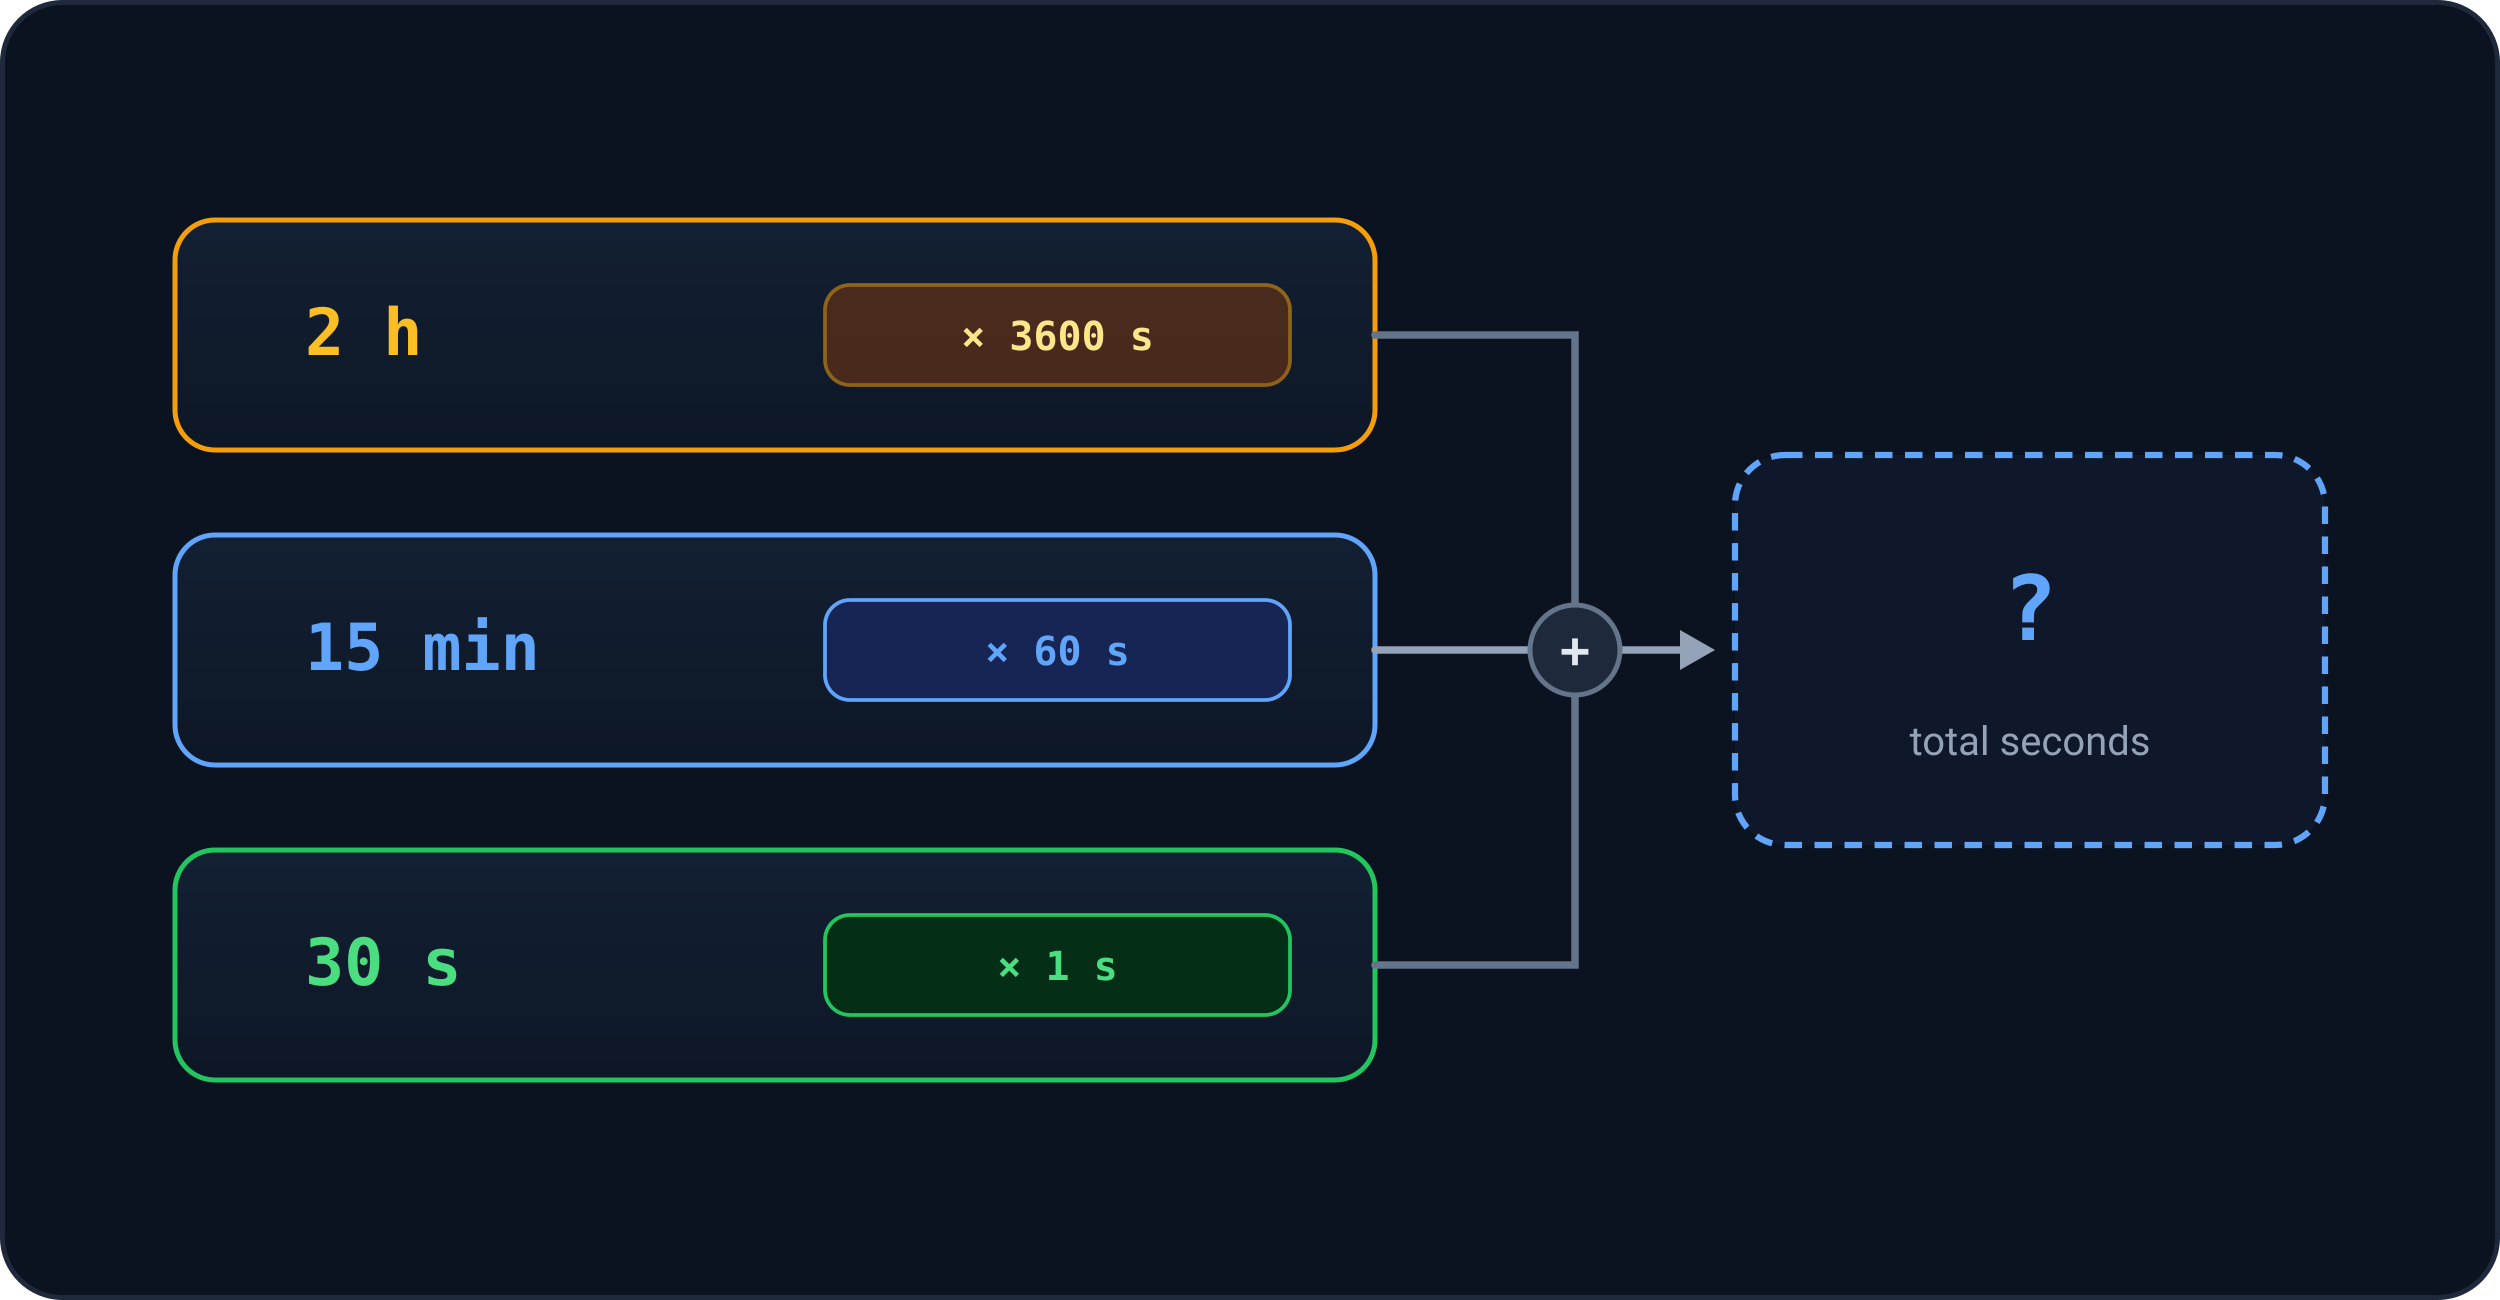
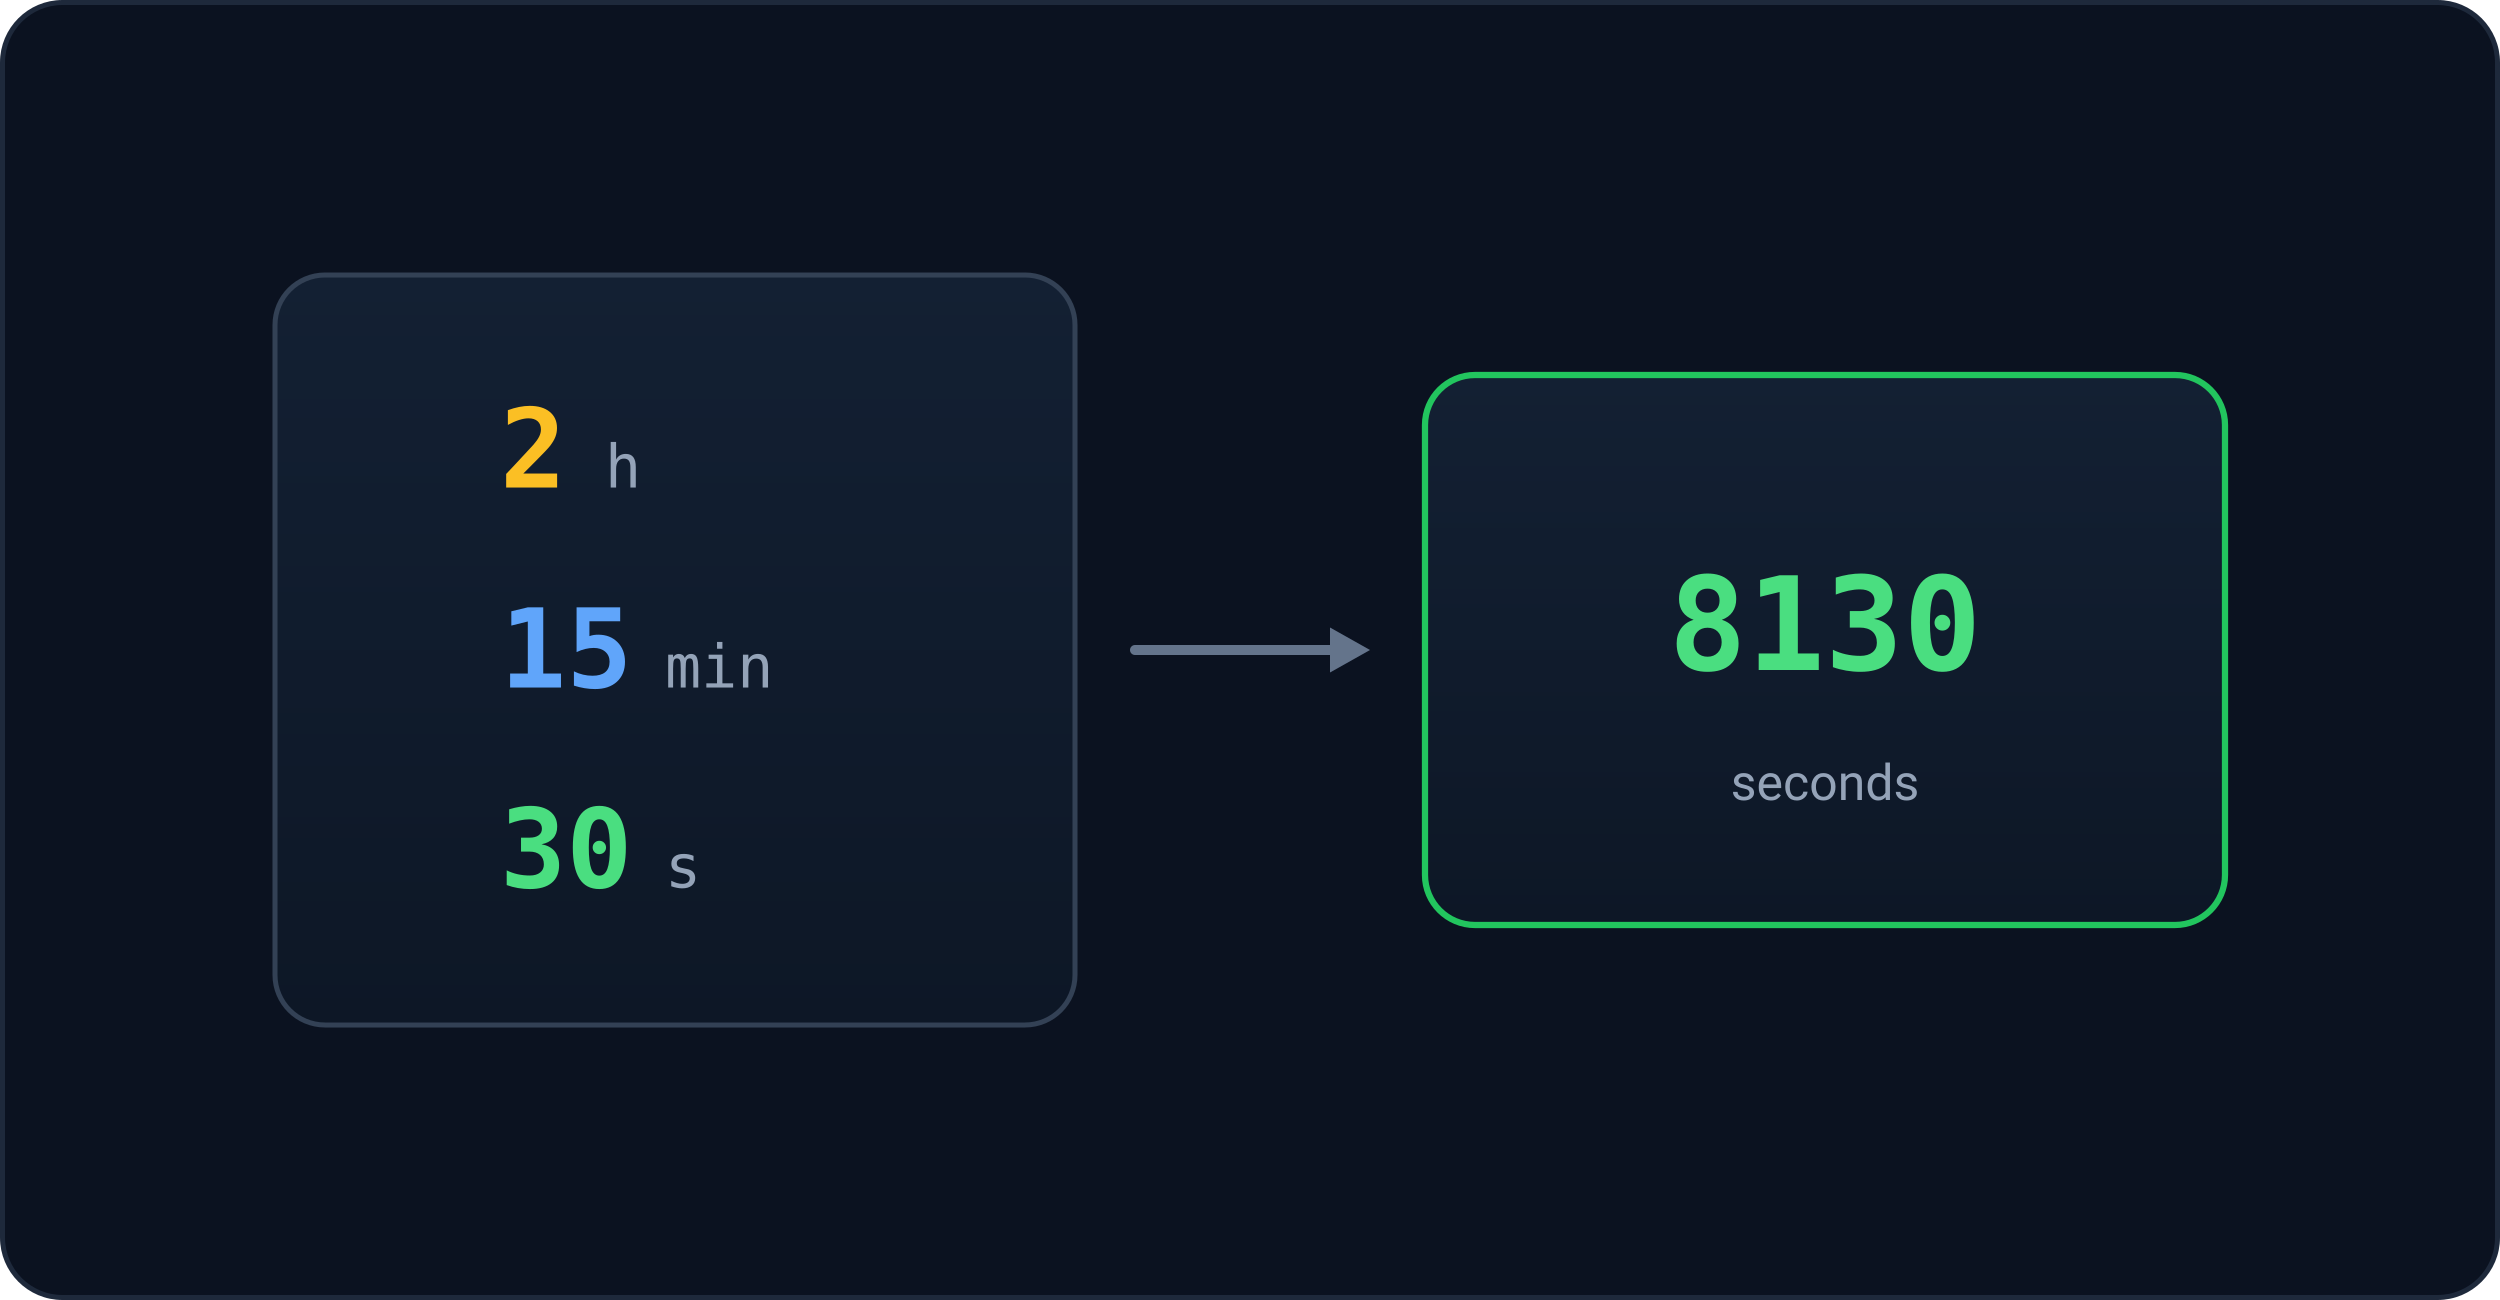
<svg xmlns="http://www.w3.org/2000/svg" viewBox="0 0 1000 520" role="img" aria-labelledby="durTitle durDesc">
  <defs>
    <linearGradient id="durPanel" x1="0" y1="0" x2="0" y2="1">
      <stop offset="0%" stop-color="#132033" />
      <stop offset="100%" stop-color="#0d1726" />
    </linearGradient>
  </defs>
  <rect x="1" y="1" width="998" height="518" rx="24" fill="#0b1220" stroke="#1e293b" stroke-width="2" />
-   <g>
-     <rect x="70" y="88" width="480" height="92" rx="16" fill="url(#durPanel)" stroke="#f59e0b" stroke-width="2" />
-     <text x="122" y="142" font-family="ui-monospace, SFMono-Regular, Menlo, Consolas, monospace" font-size="26" font-weight="700" fill="#fbbf24">2 h</text>
-     <rect x="330" y="114" width="186" height="40" rx="10" fill="#78350f" opacity="0.55" stroke="#f59e0b" stroke-width="1.5" />
-     <text x="423" y="140" text-anchor="middle" font-family="ui-monospace, SFMono-Regular, Menlo, Consolas, monospace" font-size="16" font-weight="600" fill="#fde68a">× 3600 s</text>
-     <rect x="70" y="214" width="480" height="92" rx="16" fill="url(#durPanel)" stroke="#60a5fa" stroke-width="2" />
-     <text x="122" y="268" font-family="ui-monospace, SFMono-Regular, Menlo, Consolas, monospace" font-size="26" font-weight="700" fill="#60a5fa">15 min</text>
-     <rect x="330" y="240" width="186" height="40" rx="10" fill="#172554" stroke="#60a5fa" stroke-width="1.5" />
-     <text x="423" y="266" text-anchor="middle" font-family="ui-monospace, SFMono-Regular, Menlo, Consolas, monospace" font-size="16" font-weight="600" fill="#60a5fa">× 60 s</text>
-     <rect x="70" y="340" width="480" height="92" rx="16" fill="url(#durPanel)" stroke="#22c55e" stroke-width="2" />
-     <text x="122" y="394" font-family="ui-monospace, SFMono-Regular, Menlo, Consolas, monospace" font-size="26" font-weight="700" fill="#4ade80">30 s</text>
-     <rect x="330" y="366" width="186" height="40" rx="10" fill="#052e16" stroke="#22c55e" stroke-width="1.5" />
-     <text x="423" y="392" text-anchor="middle" font-family="ui-monospace, SFMono-Regular, Menlo, Consolas, monospace" font-size="16" font-weight="600" fill="#4ade80">× 1 s</text>
+   <rect x="110" y="110" width="320" height="300" rx="20" fill="url(#durPanel)" stroke="#334155" stroke-width="2" />
+   <g font-family="ui-monospace, SFMono-Regular, Menlo, Consolas, monospace">
+     <text x="200" y="195" font-size="44" font-weight="600" fill="#fbbf24">2</text>
+     <text x="242" y="195" font-size="24" fill="#94a3b8">h</text>
+     <text x="200" y="275" font-size="44" font-weight="600" fill="#60a5fa">15</text>
+     <text x="266" y="275" font-size="24" fill="#94a3b8">min</text>
+     <text x="200" y="355" font-size="44" font-weight="600" fill="#4ade80">30</text>
+     <text x="266" y="355" font-size="24" fill="#94a3b8">s</text>
  </g>
  <g>
-     <path d="M 550 134 H 630 V 260" fill="none" stroke="#64748b" stroke-width="3" stroke-linecap="round" />
-     <line x1="550" y1="260" x2="674" y2="260" stroke="#94a3b8" stroke-width="3" stroke-linecap="round" />
-     <path d="M 550 386 H 630 V 260" fill="none" stroke="#64748b" stroke-width="3" stroke-linecap="round" />
-     <polygon points="672,252 686,260 672,268" fill="#94a3b8" />
-     <circle cx="630" cy="260" r="18" fill="#1e293b" stroke="#64748b" stroke-width="2" />
-     <text x="630" y="267" text-anchor="middle" font-family="ui-monospace, SFMono-Regular, Menlo, Consolas, monospace" font-size="20" font-weight="700" fill="#e2e8f0">+</text>
+     <line x1="454" y1="260" x2="534" y2="260" stroke="#64748b" stroke-width="4" stroke-linecap="round" />
+     <polygon points="532,251 548,260 532,269" fill="#64748b" />
  </g>
  <g>
-     <rect x="694" y="182" width="236" height="156" rx="20" fill="#0f172a" stroke="#60a5fa" stroke-width="2.5" stroke-dasharray="7 5" />
-     <text x="812" y="256" text-anchor="middle" font-family="ui-monospace, SFMono-Regular, Menlo, Consolas, monospace" font-size="36" font-weight="700" fill="#60a5fa">?</text>
-     <text x="812" y="302" text-anchor="middle" font-family="ui-sans-serif, system-ui, -apple-system, Segoe UI, Roboto, sans-serif" font-size="16" fill="#94a3b8">total seconds</text>
+     <rect x="570" y="150" width="320" height="220" rx="20" fill="url(#durPanel)" stroke="#22c55e" stroke-width="2.5" />
+     <text x="730" y="268" text-anchor="middle" font-family="ui-monospace, SFMono-Regular, Menlo, Consolas, monospace" font-size="52" font-weight="700" fill="#4ade80">8130</text>
+     <text x="730" y="320" text-anchor="middle" font-family="ui-sans-serif, system-ui, -apple-system, Segoe UI, Roboto, sans-serif" font-size="20" fill="#94a3b8">seconds</text>
  </g>
</svg>
